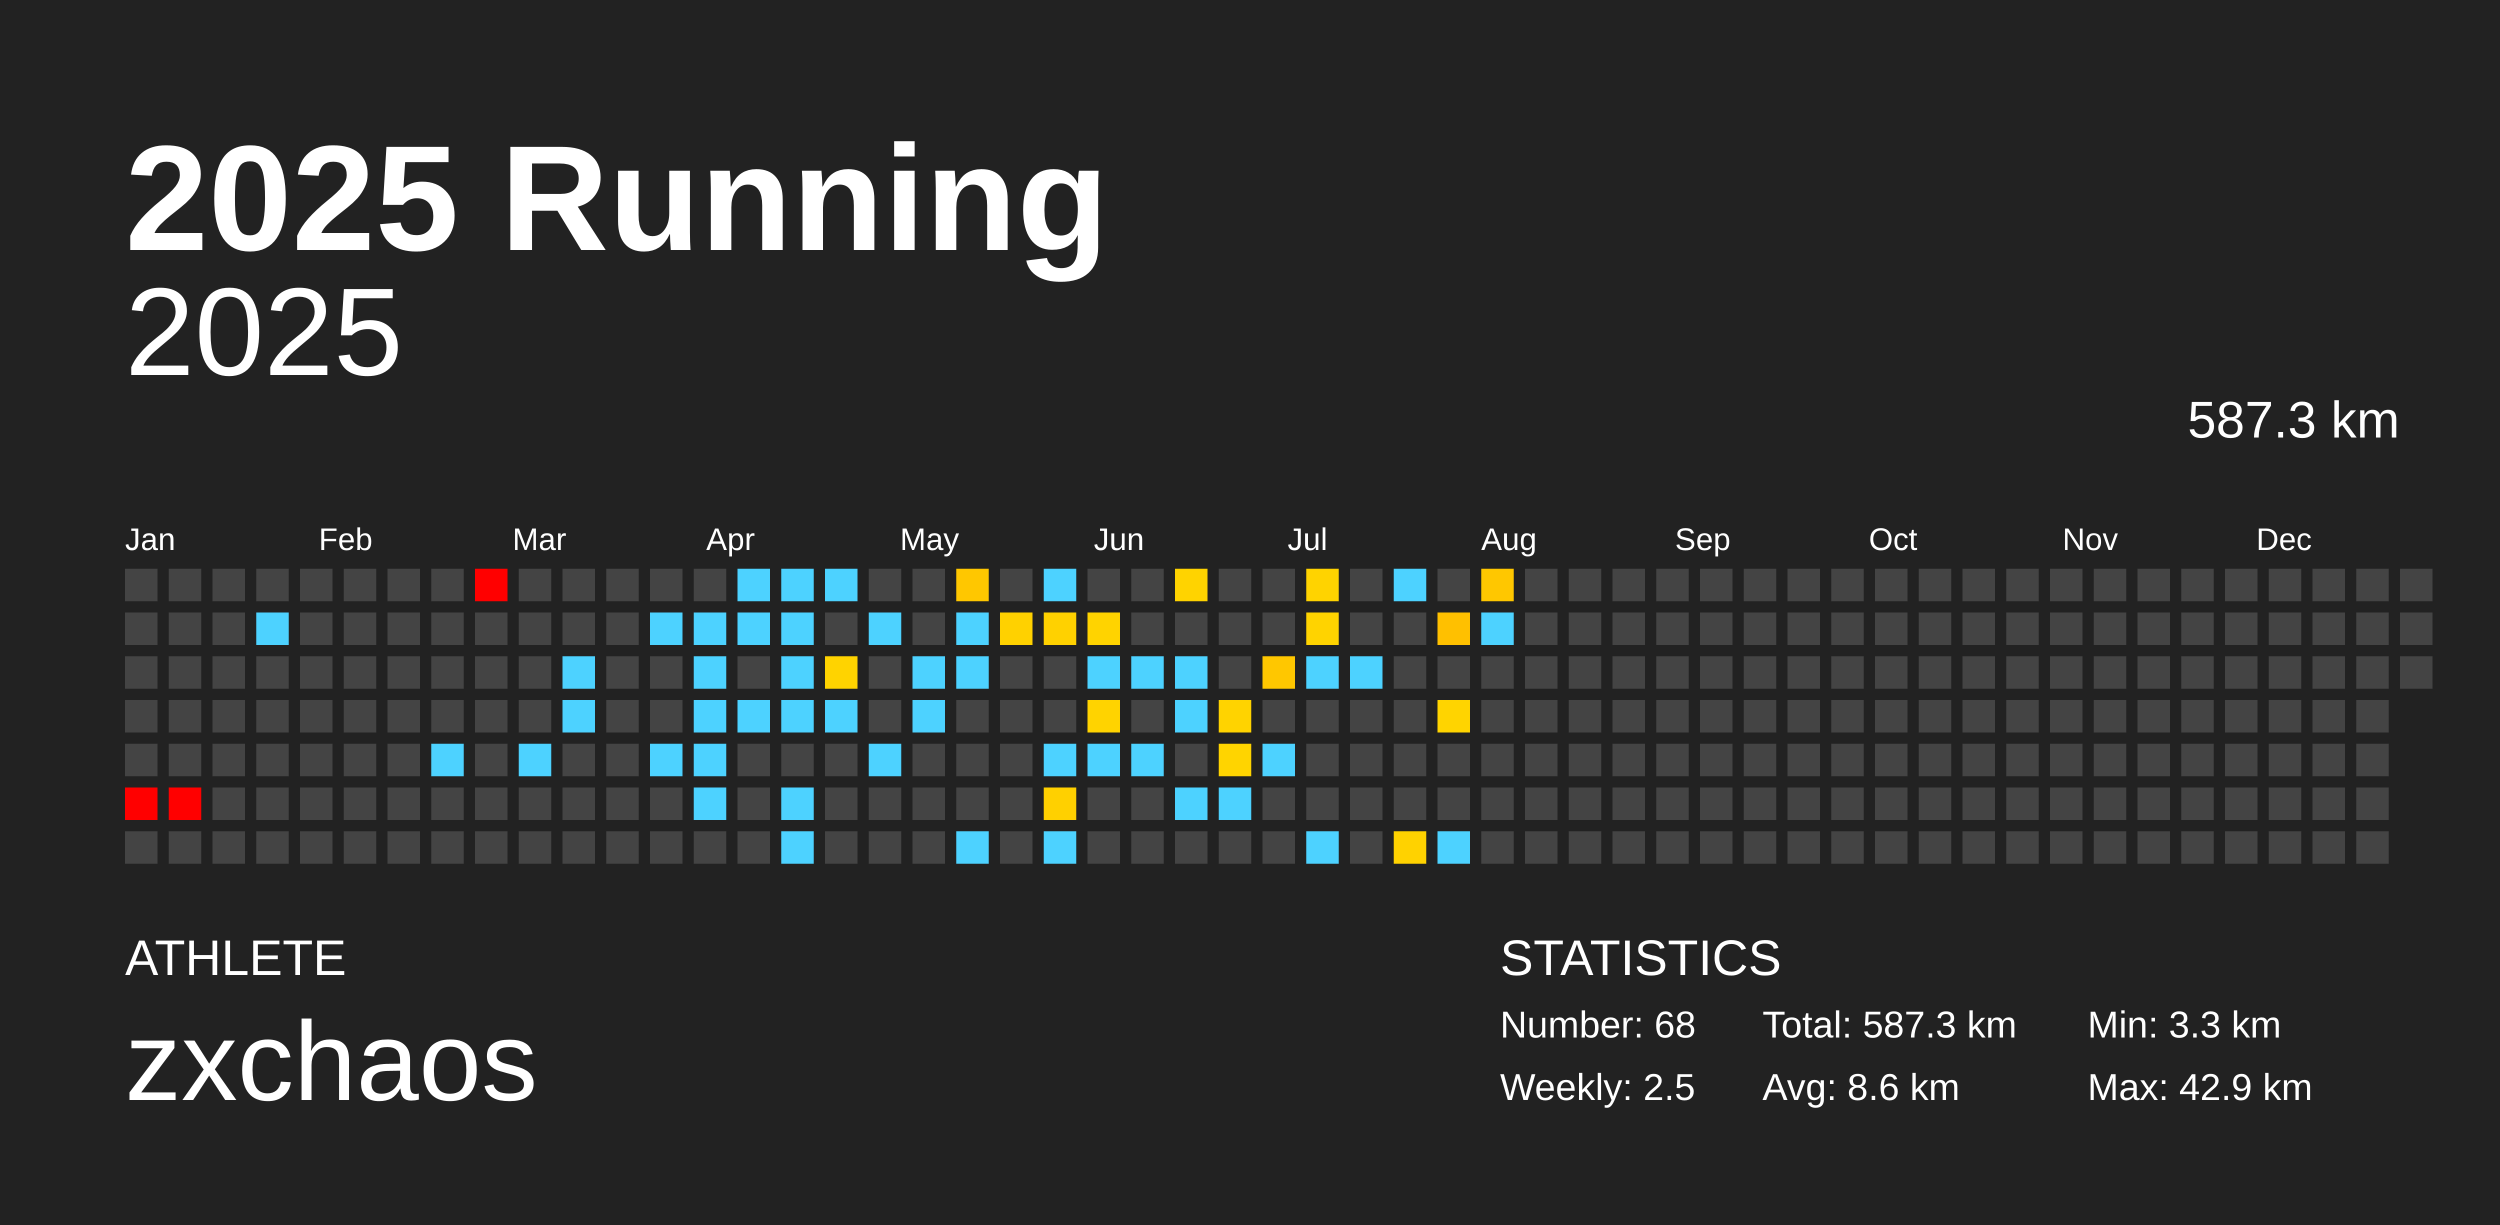
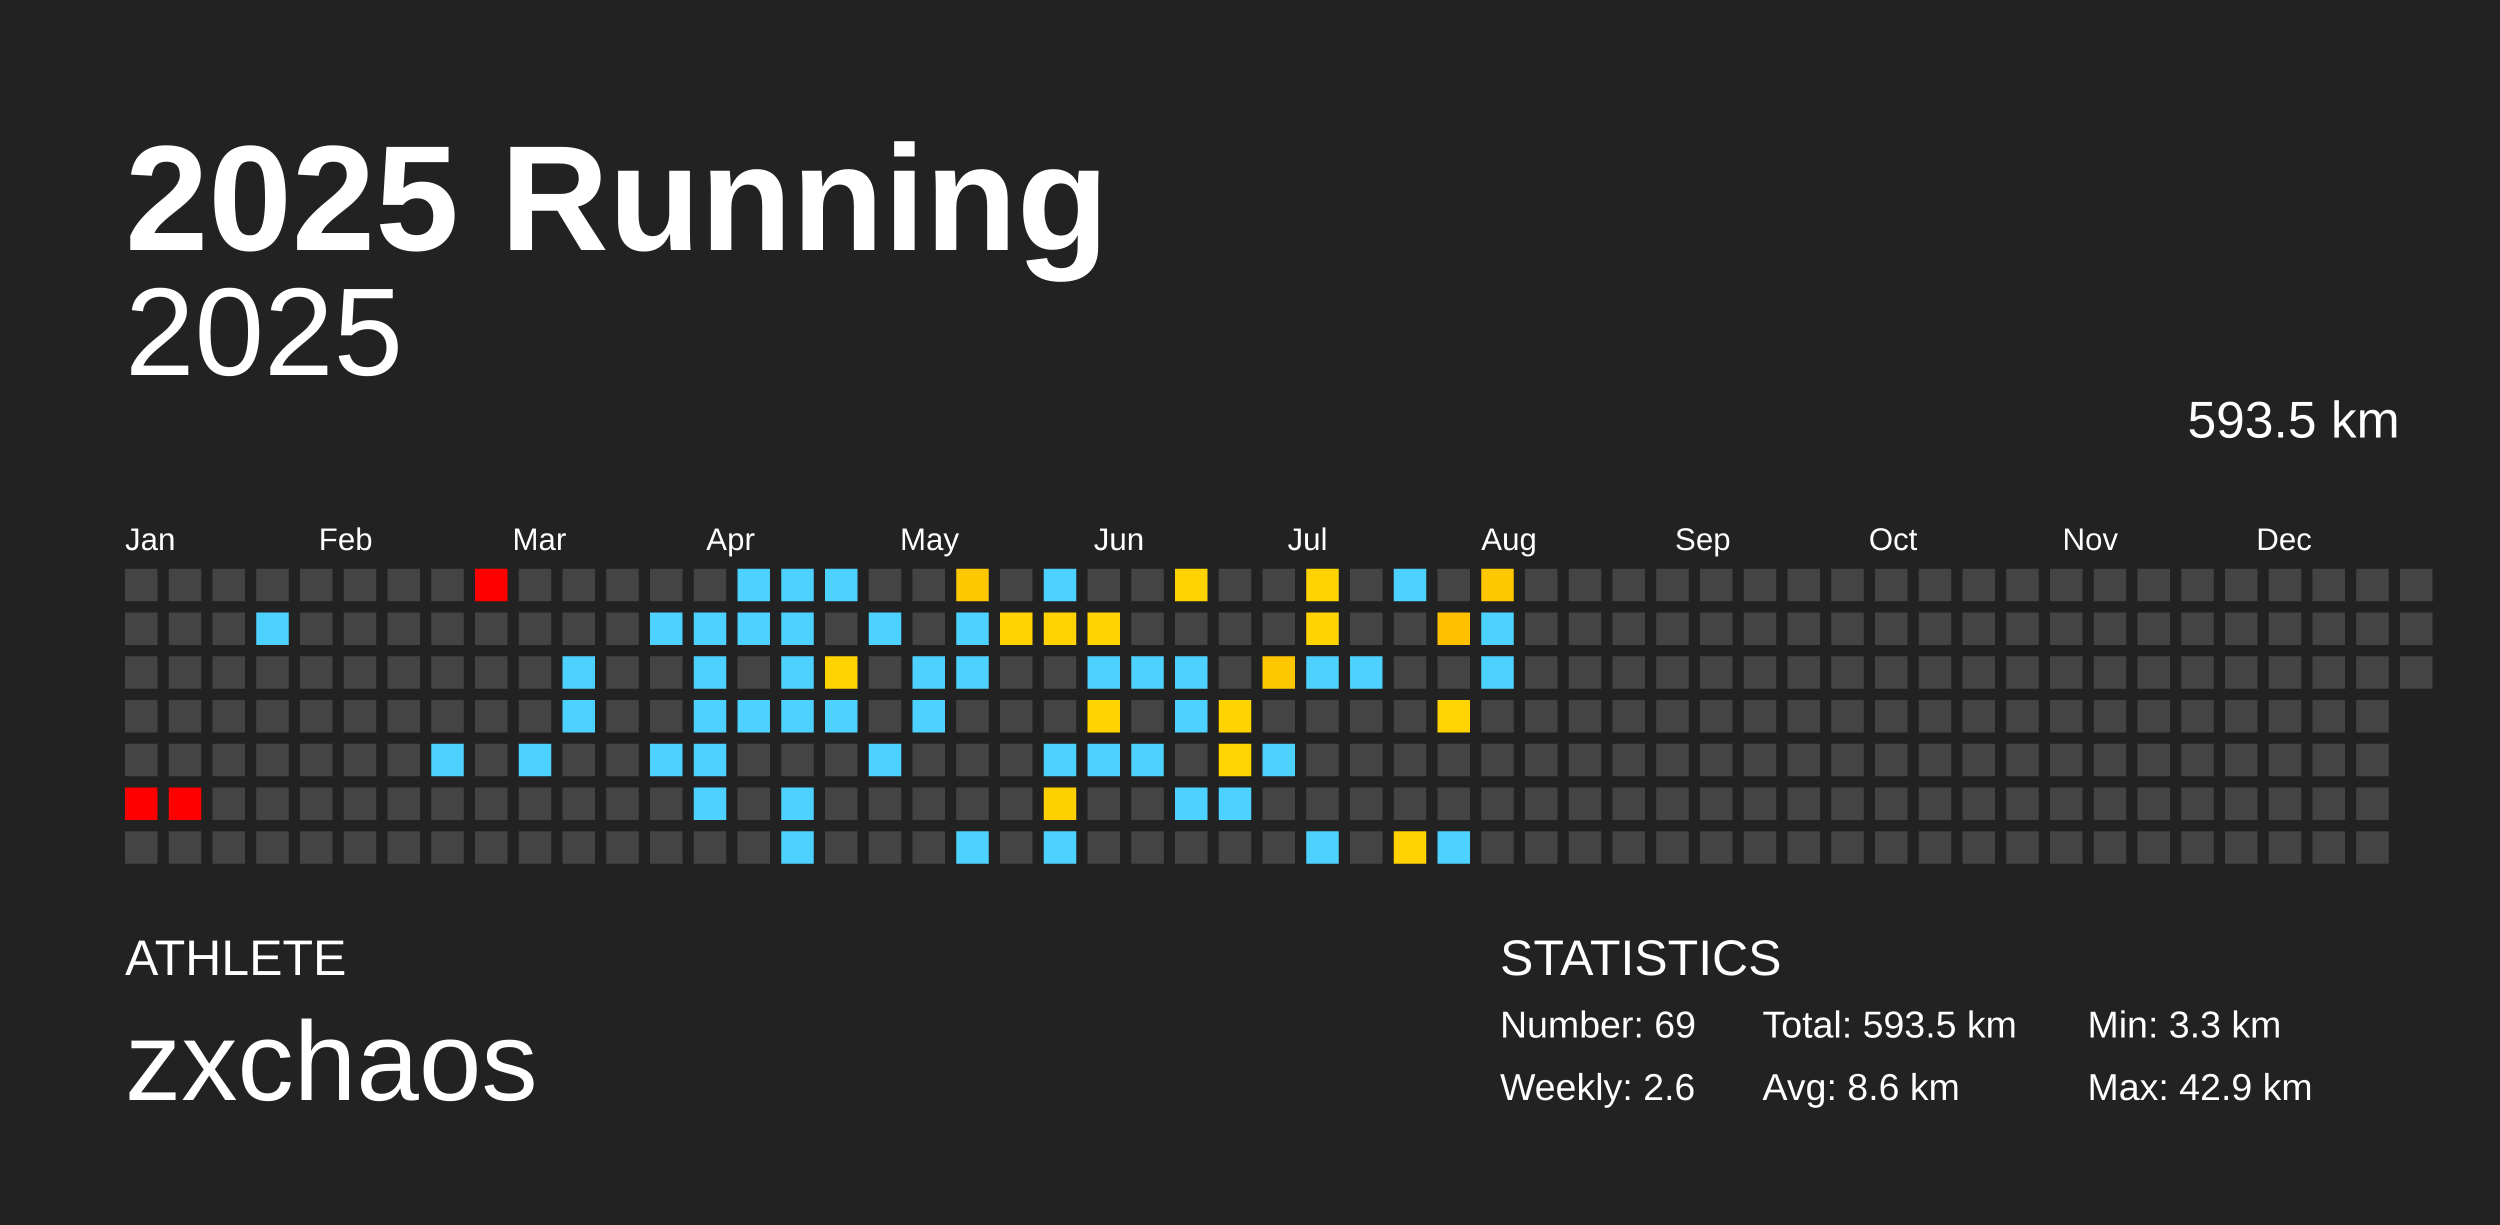
<svg xmlns="http://www.w3.org/2000/svg" baseProfile="full" height="98mm" version="1.1" viewBox="0,0,200,98" width="200mm">
  <defs />
  <rect fill="#222222" height="98" width="200" x="0" y="0" />
  <text fill="#FFFFFF" style="font-size:12px; font-family:Arial; font-weight:bold;" x="10" y="20">2025 Running</text>
  <text fill="#FFFFFF" style="font-size:4px; font-family:Arial" x="10" y="78">ATHLETE</text>
  <text fill="#FFFFFF" style="font-size:9px; font-family:Arial" x="10" y="88">zxchaos</text>
  <text fill="#FFFFFF" style="font-size:4px; font-family:Arial" x="120" y="78">STATISTICS</text>
-   <text fill="#FFFFFF" style="font-size:3px; font-family:Arial" x="120" y="83">Number: 68</text>
-   <text fill="#FFFFFF" style="font-size:3px; font-family:Arial" x="120" y="88">Weekly: 2.5</text>
-   <text fill="#FFFFFF" style="font-size:3px; font-family:Arial" x="141" y="83">Total: 587.3 km</text>
+   <text fill="#FFFFFF" style="font-size:3px; font-family:Arial" x="120" y="83">Number: 69</text>
+   <text fill="#FFFFFF" style="font-size:3px; font-family:Arial" x="120" y="88">Weekly: 2.6</text>
+   <text fill="#FFFFFF" style="font-size:3px; font-family:Arial" x="141" y="83">Total: 593.5 km</text>
  <text fill="#FFFFFF" style="font-size:3px; font-family:Arial" x="141" y="88">Avg: 8.6 km</text>
  <text fill="#FFFFFF" style="font-size:3px; font-family:Arial" x="167" y="83">Min: 3.3 km</text>
  <text fill="#FFFFFF" style="font-size:3px; font-family:Arial" x="167" y="88">Max: 42.9 km</text>
  <text alignment-baseline="hanging" fill="#FFFFFF" style="font-size:10.0px; font-family:Arial;" x="10" y="30">2025</text>
-   <text alignment-baseline="hanging" fill="#FFFFFF" style="font-size:4.125px; font-family:Arial;" x="175" y="35">587.3 km</text>
+   <text alignment-baseline="hanging" fill="#FFFFFF" style="font-size:4.125px; font-family:Arial;" x="175" y="35">593.5 km</text>
  <text fill="#FFFFFF" style="font-size:2.5px; font-family:Arial" x="10.0" y="44">Jan</text>
  <text fill="#FFFFFF" style="font-size:2.5px; font-family:Arial" x="25.5" y="44">Feb</text>
  <text fill="#FFFFFF" style="font-size:2.5px; font-family:Arial" x="41.0" y="44">Mar</text>
  <text fill="#FFFFFF" style="font-size:2.5px; font-family:Arial" x="56.5" y="44">Apr</text>
  <text fill="#FFFFFF" style="font-size:2.5px; font-family:Arial" x="72.0" y="44">May</text>
  <text fill="#FFFFFF" style="font-size:2.5px; font-family:Arial" x="87.5" y="44">Jun</text>
  <text fill="#FFFFFF" style="font-size:2.5px; font-family:Arial" x="103.0" y="44">Jul</text>
  <text fill="#FFFFFF" style="font-size:2.5px; font-family:Arial" x="118.5" y="44">Aug</text>
  <text fill="#FFFFFF" style="font-size:2.5px; font-family:Arial" x="134.0" y="44">Sep</text>
  <text fill="#FFFFFF" style="font-size:2.5px; font-family:Arial" x="149.5" y="44">Oct</text>
  <text fill="#FFFFFF" style="font-size:2.5px; font-family:Arial" x="165.0" y="44">Nov</text>
  <text fill="#FFFFFF" style="font-size:2.5px; font-family:Arial" x="180.5" y="44">Dec</text>
  <rect fill="#444444" height="2.6" width="2.6" x="10.0" y="45.5" />
  <rect fill="#444444" height="2.6" width="2.6" x="10.0" y="49.0" />
  <rect fill="#444444" height="2.6" width="2.6" x="10.0" y="52.5" />
  <rect fill="#444444" height="2.6" width="2.6" x="10.0" y="56.0" />
  <rect fill="#444444" height="2.6" width="2.6" x="10.0" y="59.5" />
  <rect fill="red" height="2.6" width="2.6" x="10.0" y="63.0" />
  <rect fill="#444444" height="2.6" width="2.6" x="10.0" y="66.5" />
  <rect fill="#444444" height="2.6" width="2.6" x="13.5" y="45.5" />
  <rect fill="#444444" height="2.6" width="2.6" x="13.5" y="49.0" />
  <rect fill="#444444" height="2.6" width="2.6" x="13.5" y="52.5" />
  <rect fill="#444444" height="2.6" width="2.6" x="13.5" y="56.0" />
  <rect fill="#444444" height="2.6" width="2.6" x="13.5" y="59.5" />
  <rect fill="red" height="2.6" width="2.6" x="13.5" y="63.0" />
  <rect fill="#444444" height="2.6" width="2.6" x="13.5" y="66.5" />
  <rect fill="#444444" height="2.6" width="2.6" x="17.0" y="45.5" />
  <rect fill="#444444" height="2.6" width="2.6" x="17.0" y="49.0" />
  <rect fill="#444444" height="2.6" width="2.6" x="17.0" y="52.5" />
  <rect fill="#444444" height="2.6" width="2.6" x="17.0" y="56.0" />
  <rect fill="#444444" height="2.6" width="2.6" x="17.0" y="59.5" />
  <rect fill="#444444" height="2.6" width="2.6" x="17.0" y="63.0" />
  <rect fill="#444444" height="2.6" width="2.6" x="17.0" y="66.5" />
  <rect fill="#444444" height="2.6" width="2.6" x="20.5" y="45.5" />
  <rect fill="#4dd2ff" height="2.6" width="2.6" x="20.5" y="49.0" />
  <rect fill="#444444" height="2.6" width="2.6" x="20.5" y="52.5" />
  <rect fill="#444444" height="2.6" width="2.6" x="20.5" y="56.0" />
  <rect fill="#444444" height="2.6" width="2.6" x="20.5" y="59.5" />
  <rect fill="#444444" height="2.6" width="2.6" x="20.5" y="63.0" />
  <rect fill="#444444" height="2.6" width="2.6" x="20.5" y="66.5" />
  <rect fill="#444444" height="2.6" width="2.6" x="24.0" y="45.5" />
  <rect fill="#444444" height="2.6" width="2.6" x="24.0" y="49.0" />
  <rect fill="#444444" height="2.6" width="2.6" x="24.0" y="52.5" />
  <rect fill="#444444" height="2.6" width="2.6" x="24.0" y="56.0" />
  <rect fill="#444444" height="2.6" width="2.6" x="24.0" y="59.5" />
  <rect fill="#444444" height="2.6" width="2.6" x="24.0" y="63.0" />
  <rect fill="#444444" height="2.6" width="2.6" x="24.0" y="66.5" />
  <rect fill="#444444" height="2.6" width="2.6" x="27.5" y="45.5" />
  <rect fill="#444444" height="2.6" width="2.6" x="27.5" y="49.0" />
  <rect fill="#444444" height="2.6" width="2.6" x="27.5" y="52.5" />
  <rect fill="#444444" height="2.6" width="2.6" x="27.5" y="56.0" />
  <rect fill="#444444" height="2.6" width="2.6" x="27.5" y="59.5" />
  <rect fill="#444444" height="2.6" width="2.6" x="27.5" y="63.0" />
  <rect fill="#444444" height="2.6" width="2.6" x="27.5" y="66.5" />
  <rect fill="#444444" height="2.6" width="2.6" x="31.0" y="45.5" />
  <rect fill="#444444" height="2.6" width="2.6" x="31.0" y="49.0" />
  <rect fill="#444444" height="2.6" width="2.6" x="31.0" y="52.5" />
  <rect fill="#444444" height="2.6" width="2.6" x="31.0" y="56.0" />
  <rect fill="#444444" height="2.6" width="2.6" x="31.0" y="59.5" />
  <rect fill="#444444" height="2.6" width="2.6" x="31.0" y="63.0" />
  <rect fill="#444444" height="2.6" width="2.6" x="31.0" y="66.5" />
  <rect fill="#444444" height="2.6" width="2.6" x="34.5" y="45.5" />
  <rect fill="#444444" height="2.6" width="2.6" x="34.5" y="49.0" />
  <rect fill="#444444" height="2.6" width="2.6" x="34.5" y="52.5" />
  <rect fill="#444444" height="2.6" width="2.6" x="34.5" y="56.0" />
  <rect fill="#4dd2ff" height="2.6" width="2.6" x="34.5" y="59.5" />
  <rect fill="#444444" height="2.6" width="2.6" x="34.5" y="63.0" />
  <rect fill="#444444" height="2.6" width="2.6" x="34.5" y="66.5" />
  <rect fill="red" height="2.6" width="2.6" x="38.0" y="45.5" />
  <rect fill="#444444" height="2.6" width="2.6" x="38.0" y="49.0" />
  <rect fill="#444444" height="2.6" width="2.6" x="38.0" y="52.5" />
  <rect fill="#444444" height="2.6" width="2.6" x="38.0" y="56.0" />
  <rect fill="#444444" height="2.6" width="2.6" x="38.0" y="59.5" />
  <rect fill="#444444" height="2.6" width="2.6" x="38.0" y="63.0" />
  <rect fill="#444444" height="2.6" width="2.6" x="38.0" y="66.5" />
  <rect fill="#444444" height="2.6" width="2.6" x="41.5" y="45.5" />
  <rect fill="#444444" height="2.6" width="2.6" x="41.5" y="49.0" />
  <rect fill="#444444" height="2.6" width="2.6" x="41.5" y="52.5" />
  <rect fill="#444444" height="2.6" width="2.6" x="41.5" y="56.0" />
  <rect fill="#4dd2ff" height="2.6" width="2.6" x="41.5" y="59.5" />
  <rect fill="#444444" height="2.6" width="2.6" x="41.5" y="63.0" />
  <rect fill="#444444" height="2.6" width="2.6" x="41.5" y="66.5" />
  <rect fill="#444444" height="2.6" width="2.6" x="45.0" y="45.5" />
  <rect fill="#444444" height="2.6" width="2.6" x="45.0" y="49.0" />
  <rect fill="#4dd2ff" height="2.6" width="2.6" x="45.0" y="52.5" />
  <rect fill="#4dd2ff" height="2.6" width="2.6" x="45.0" y="56.0" />
  <rect fill="#444444" height="2.6" width="2.6" x="45.0" y="59.5" />
  <rect fill="#444444" height="2.6" width="2.6" x="45.0" y="63.0" />
  <rect fill="#444444" height="2.6" width="2.6" x="45.0" y="66.5" />
  <rect fill="#444444" height="2.6" width="2.6" x="48.5" y="45.5" />
  <rect fill="#444444" height="2.6" width="2.6" x="48.5" y="49.0" />
  <rect fill="#444444" height="2.6" width="2.6" x="48.5" y="52.5" />
  <rect fill="#444444" height="2.6" width="2.6" x="48.5" y="56.0" />
  <rect fill="#444444" height="2.6" width="2.6" x="48.5" y="59.5" />
  <rect fill="#444444" height="2.6" width="2.6" x="48.5" y="63.0" />
  <rect fill="#444444" height="2.6" width="2.6" x="48.5" y="66.5" />
  <rect fill="#444444" height="2.6" width="2.6" x="52.0" y="45.5" />
  <rect fill="#4dd2ff" height="2.6" width="2.6" x="52.0" y="49.0" />
  <rect fill="#444444" height="2.6" width="2.6" x="52.0" y="52.5" />
  <rect fill="#444444" height="2.6" width="2.6" x="52.0" y="56.0" />
  <rect fill="#4dd2ff" height="2.6" width="2.6" x="52.0" y="59.5" />
  <rect fill="#444444" height="2.6" width="2.6" x="52.0" y="63.0" />
  <rect fill="#444444" height="2.6" width="2.6" x="52.0" y="66.5" />
  <rect fill="#444444" height="2.6" width="2.6" x="55.5" y="45.5" />
  <rect fill="#4dd2ff" height="2.6" width="2.6" x="55.5" y="49.0" />
  <rect fill="#4dd2ff" height="2.6" width="2.6" x="55.5" y="52.5" />
  <rect fill="#4dd2ff" height="2.6" width="2.6" x="55.5" y="56.0" />
  <rect fill="#4dd2ff" height="2.6" width="2.6" x="55.5" y="59.5" />
  <rect fill="#4dd2ff" height="2.6" width="2.6" x="55.5" y="63.0" />
  <rect fill="#444444" height="2.6" width="2.6" x="55.5" y="66.5" />
  <rect fill="#4dd2ff" height="2.6" width="2.6" x="59.0" y="45.5" />
  <rect fill="#4dd2ff" height="2.6" width="2.6" x="59.0" y="49.0" />
  <rect fill="#444444" height="2.6" width="2.6" x="59.0" y="52.5" />
  <rect fill="#4dd2ff" height="2.6" width="2.6" x="59.0" y="56.0" />
  <rect fill="#444444" height="2.6" width="2.6" x="59.0" y="59.5" />
  <rect fill="#444444" height="2.6" width="2.6" x="59.0" y="63.0" />
  <rect fill="#444444" height="2.6" width="2.6" x="59.0" y="66.5" />
  <rect fill="#4dd2ff" height="2.6" width="2.6" x="62.5" y="45.5" />
  <rect fill="#4dd2ff" height="2.6" width="2.6" x="62.5" y="49.0" />
  <rect fill="#4dd2ff" height="2.6" width="2.6" x="62.5" y="52.5" />
  <rect fill="#4dd2ff" height="2.6" width="2.6" x="62.5" y="56.0" />
  <rect fill="#444444" height="2.6" width="2.6" x="62.5" y="59.5" />
  <rect fill="#4dd2ff" height="2.6" width="2.6" x="62.5" y="63.0" />
  <rect fill="#4dd2ff" height="2.6" width="2.6" x="62.5" y="66.5" />
  <rect fill="#4dd2ff" height="2.6" width="2.6" x="66.0" y="45.5" />
  <rect fill="#444444" height="2.6" width="2.6" x="66.0" y="49.0" />
  <rect fill="#ffd300" height="2.6" width="2.6" x="66.0" y="52.5" />
  <rect fill="#4dd2ff" height="2.6" width="2.6" x="66.0" y="56.0" />
  <rect fill="#444444" height="2.6" width="2.6" x="66.0" y="59.5" />
  <rect fill="#444444" height="2.6" width="2.6" x="66.0" y="63.0" />
  <rect fill="#444444" height="2.6" width="2.6" x="66.0" y="66.5" />
  <rect fill="#444444" height="2.6" width="2.6" x="69.5" y="45.5" />
  <rect fill="#4dd2ff" height="2.6" width="2.6" x="69.5" y="49.0" />
  <rect fill="#444444" height="2.6" width="2.6" x="69.5" y="52.5" />
  <rect fill="#444444" height="2.6" width="2.6" x="69.5" y="56.0" />
  <rect fill="#4dd2ff" height="2.6" width="2.6" x="69.5" y="59.5" />
  <rect fill="#444444" height="2.6" width="2.6" x="69.5" y="63.0" />
  <rect fill="#444444" height="2.6" width="2.6" x="69.5" y="66.5" />
  <rect fill="#444444" height="2.6" width="2.6" x="73.0" y="45.5" />
  <rect fill="#444444" height="2.6" width="2.6" x="73.0" y="49.0" />
  <rect fill="#4dd2ff" height="2.6" width="2.6" x="73.0" y="52.5" />
  <rect fill="#4dd2ff" height="2.6" width="2.6" x="73.0" y="56.0" />
  <rect fill="#444444" height="2.6" width="2.6" x="73.0" y="59.5" />
  <rect fill="#444444" height="2.6" width="2.6" x="73.0" y="63.0" />
  <rect fill="#444444" height="2.6" width="2.6" x="73.0" y="66.5" />
  <rect fill="#ffc700" height="2.6" width="2.6" x="76.5" y="45.5" />
  <rect fill="#4dd2ff" height="2.6" width="2.6" x="76.5" y="49.0" />
  <rect fill="#4dd2ff" height="2.6" width="2.6" x="76.5" y="52.5" />
  <rect fill="#444444" height="2.6" width="2.6" x="76.5" y="56.0" />
  <rect fill="#444444" height="2.6" width="2.6" x="76.5" y="59.5" />
  <rect fill="#444444" height="2.6" width="2.6" x="76.5" y="63.0" />
  <rect fill="#4dd2ff" height="2.6" width="2.6" x="76.5" y="66.5" />
  <rect fill="#444444" height="2.6" width="2.6" x="80.0" y="45.5" />
  <rect fill="#ffd100" height="2.6" width="2.6" x="80.0" y="49.0" />
  <rect fill="#444444" height="2.6" width="2.6" x="80.0" y="52.5" />
  <rect fill="#444444" height="2.6" width="2.6" x="80.0" y="56.0" />
  <rect fill="#444444" height="2.6" width="2.6" x="80.0" y="59.5" />
  <rect fill="#444444" height="2.6" width="2.6" x="80.0" y="63.0" />
  <rect fill="#444444" height="2.6" width="2.6" x="80.0" y="66.5" />
  <rect fill="#4dd2ff" height="2.6" width="2.6" x="83.5" y="45.5" />
  <rect fill="#ffd100" height="2.6" width="2.6" x="83.5" y="49.0" />
  <rect fill="#444444" height="2.6" width="2.6" x="83.5" y="52.5" />
  <rect fill="#444444" height="2.6" width="2.6" x="83.5" y="56.0" />
  <rect fill="#4dd2ff" height="2.6" width="2.6" x="83.5" y="59.5" />
  <rect fill="#ffd000" height="2.6" width="2.6" x="83.5" y="63.0" />
  <rect fill="#4dd2ff" height="2.6" width="2.6" x="83.5" y="66.5" />
  <rect fill="#444444" height="2.6" width="2.6" x="87.0" y="45.5" />
  <rect fill="#ffd300" height="2.6" width="2.6" x="87.0" y="49.0" />
  <rect fill="#4dd2ff" height="2.6" width="2.6" x="87.0" y="52.5" />
  <rect fill="#ffd300" height="2.6" width="2.6" x="87.0" y="56.0" />
  <rect fill="#4dd2ff" height="2.6" width="2.6" x="87.0" y="59.5" />
  <rect fill="#444444" height="2.6" width="2.6" x="87.0" y="63.0" />
  <rect fill="#444444" height="2.6" width="2.6" x="87.0" y="66.5" />
  <rect fill="#444444" height="2.6" width="2.6" x="90.5" y="45.5" />
  <rect fill="#444444" height="2.6" width="2.6" x="90.5" y="49.0" />
  <rect fill="#4dd2ff" height="2.6" width="2.6" x="90.5" y="52.5" />
  <rect fill="#444444" height="2.6" width="2.6" x="90.5" y="56.0" />
  <rect fill="#4dd2ff" height="2.6" width="2.6" x="90.5" y="59.5" />
  <rect fill="#444444" height="2.6" width="2.6" x="90.5" y="63.0" />
  <rect fill="#444444" height="2.6" width="2.6" x="90.5" y="66.5" />
  <rect fill="#ffd300" height="2.6" width="2.6" x="94.0" y="45.5" />
  <rect fill="#444444" height="2.6" width="2.6" x="94.0" y="49.0" />
  <rect fill="#4dd2ff" height="2.6" width="2.6" x="94.0" y="52.5" />
  <rect fill="#4dd2ff" height="2.6" width="2.6" x="94.0" y="56.0" />
  <rect fill="#444444" height="2.6" width="2.6" x="94.0" y="59.5" />
  <rect fill="#4dd2ff" height="2.6" width="2.6" x="94.0" y="63.0" />
  <rect fill="#444444" height="2.6" width="2.6" x="94.0" y="66.5" />
  <rect fill="#444444" height="2.6" width="2.6" x="97.5" y="45.5" />
  <rect fill="#444444" height="2.6" width="2.6" x="97.5" y="49.0" />
  <rect fill="#444444" height="2.6" width="2.6" x="97.5" y="52.5" />
  <rect fill="#ffd300" height="2.6" width="2.6" x="97.5" y="56.0" />
  <rect fill="#ffd400" height="2.6" width="2.6" x="97.5" y="59.5" />
  <rect fill="#4dd2ff" height="2.6" width="2.6" x="97.5" y="63.0" />
  <rect fill="#444444" height="2.6" width="2.6" x="97.5" y="66.5" />
  <rect fill="#444444" height="2.6" width="2.6" x="101.0" y="45.5" />
  <rect fill="#444444" height="2.6" width="2.6" x="101.0" y="49.0" />
  <rect fill="#ffc700" height="2.6" width="2.6" x="101.0" y="52.5" />
  <rect fill="#444444" height="2.6" width="2.6" x="101.0" y="56.0" />
  <rect fill="#4dd2ff" height="2.6" width="2.6" x="101.0" y="59.5" />
  <rect fill="#444444" height="2.6" width="2.6" x="101.0" y="63.0" />
  <rect fill="#444444" height="2.6" width="2.6" x="101.0" y="66.5" />
  <rect fill="#ffd300" height="2.6" width="2.6" x="104.5" y="45.5" />
  <rect fill="#ffd300" height="2.6" width="2.6" x="104.5" y="49.0" />
  <rect fill="#4dd2ff" height="2.6" width="2.6" x="104.5" y="52.5" />
  <rect fill="#444444" height="2.6" width="2.6" x="104.5" y="56.0" />
  <rect fill="#444444" height="2.6" width="2.6" x="104.5" y="59.5" />
  <rect fill="#444444" height="2.6" width="2.6" x="104.5" y="63.0" />
  <rect fill="#4dd2ff" height="2.6" width="2.6" x="104.5" y="66.5" />
  <rect fill="#444444" height="2.6" width="2.6" x="108.0" y="45.5" />
  <rect fill="#444444" height="2.6" width="2.6" x="108.0" y="49.0" />
  <rect fill="#4dd2ff" height="2.6" width="2.6" x="108.0" y="52.5" />
  <rect fill="#444444" height="2.6" width="2.6" x="108.0" y="56.0" />
  <rect fill="#444444" height="2.6" width="2.6" x="108.0" y="59.5" />
  <rect fill="#444444" height="2.6" width="2.6" x="108.0" y="63.0" />
  <rect fill="#444444" height="2.6" width="2.6" x="108.0" y="66.5" />
  <rect fill="#4dd2ff" height="2.6" width="2.6" x="111.5" y="45.5" />
  <rect fill="#444444" height="2.6" width="2.6" x="111.5" y="49.0" />
  <rect fill="#444444" height="2.6" width="2.6" x="111.5" y="52.5" />
  <rect fill="#444444" height="2.6" width="2.6" x="111.5" y="56.0" />
  <rect fill="#444444" height="2.6" width="2.6" x="111.5" y="59.5" />
  <rect fill="#444444" height="2.6" width="2.6" x="111.5" y="63.0" />
  <rect fill="#ffd200" height="2.6" width="2.6" x="111.5" y="66.5" />
  <rect fill="#444444" height="2.6" width="2.6" x="115.0" y="45.5" />
  <rect fill="#ffc000" height="2.6" width="2.6" x="115.0" y="49.0" />
  <rect fill="#444444" height="2.6" width="2.6" x="115.0" y="52.5" />
  <rect fill="#ffd400" height="2.6" width="2.6" x="115.0" y="56.0" />
  <rect fill="#444444" height="2.6" width="2.6" x="115.0" y="59.5" />
  <rect fill="#444444" height="2.6" width="2.6" x="115.0" y="63.0" />
  <rect fill="#4dd2ff" height="2.6" width="2.6" x="115.0" y="66.5" />
  <rect fill="#ffc700" height="2.6" width="2.6" x="118.5" y="45.5" />
  <rect fill="#4dd2ff" height="2.6" width="2.6" x="118.5" y="49.0" />
-   <rect fill="#444444" height="2.6" width="2.6" x="118.5" y="52.5" />
+   <rect fill="#4dd2ff" height="2.6" width="2.6" x="118.5" y="52.5" />
  <rect fill="#444444" height="2.6" width="2.6" x="118.5" y="56.0" />
  <rect fill="#444444" height="2.6" width="2.6" x="118.5" y="59.5" />
  <rect fill="#444444" height="2.6" width="2.6" x="118.5" y="63.0" />
  <rect fill="#444444" height="2.6" width="2.6" x="118.5" y="66.5" />
  <rect fill="#444444" height="2.6" width="2.6" x="122.0" y="45.5" />
  <rect fill="#444444" height="2.6" width="2.6" x="122.0" y="49.0" />
  <rect fill="#444444" height="2.6" width="2.6" x="122.0" y="52.5" />
  <rect fill="#444444" height="2.6" width="2.6" x="122.0" y="56.0" />
  <rect fill="#444444" height="2.6" width="2.6" x="122.0" y="59.5" />
  <rect fill="#444444" height="2.6" width="2.6" x="122.0" y="63.0" />
  <rect fill="#444444" height="2.6" width="2.6" x="122.0" y="66.5" />
  <rect fill="#444444" height="2.6" width="2.6" x="125.5" y="45.5" />
  <rect fill="#444444" height="2.6" width="2.6" x="125.5" y="49.0" />
  <rect fill="#444444" height="2.6" width="2.6" x="125.5" y="52.5" />
  <rect fill="#444444" height="2.6" width="2.6" x="125.5" y="56.0" />
  <rect fill="#444444" height="2.6" width="2.6" x="125.5" y="59.5" />
  <rect fill="#444444" height="2.6" width="2.6" x="125.5" y="63.0" />
  <rect fill="#444444" height="2.6" width="2.6" x="125.5" y="66.5" />
  <rect fill="#444444" height="2.6" width="2.6" x="129.0" y="45.5" />
  <rect fill="#444444" height="2.6" width="2.6" x="129.0" y="49.0" />
  <rect fill="#444444" height="2.6" width="2.6" x="129.0" y="52.5" />
  <rect fill="#444444" height="2.6" width="2.6" x="129.0" y="56.0" />
  <rect fill="#444444" height="2.6" width="2.6" x="129.0" y="59.5" />
  <rect fill="#444444" height="2.6" width="2.6" x="129.0" y="63.0" />
  <rect fill="#444444" height="2.6" width="2.6" x="129.0" y="66.5" />
  <rect fill="#444444" height="2.6" width="2.6" x="132.5" y="45.5" />
  <rect fill="#444444" height="2.6" width="2.6" x="132.5" y="49.0" />
  <rect fill="#444444" height="2.6" width="2.6" x="132.5" y="52.5" />
  <rect fill="#444444" height="2.6" width="2.6" x="132.5" y="56.0" />
  <rect fill="#444444" height="2.6" width="2.6" x="132.5" y="59.5" />
  <rect fill="#444444" height="2.6" width="2.6" x="132.5" y="63.0" />
  <rect fill="#444444" height="2.6" width="2.6" x="132.5" y="66.5" />
  <rect fill="#444444" height="2.6" width="2.6" x="136.0" y="45.5" />
  <rect fill="#444444" height="2.6" width="2.6" x="136.0" y="49.0" />
  <rect fill="#444444" height="2.6" width="2.6" x="136.0" y="52.5" />
  <rect fill="#444444" height="2.6" width="2.6" x="136.0" y="56.0" />
  <rect fill="#444444" height="2.6" width="2.6" x="136.0" y="59.5" />
  <rect fill="#444444" height="2.6" width="2.6" x="136.0" y="63.0" />
  <rect fill="#444444" height="2.6" width="2.6" x="136.0" y="66.5" />
  <rect fill="#444444" height="2.6" width="2.6" x="139.5" y="45.5" />
  <rect fill="#444444" height="2.6" width="2.6" x="139.5" y="49.0" />
  <rect fill="#444444" height="2.6" width="2.6" x="139.5" y="52.5" />
  <rect fill="#444444" height="2.6" width="2.6" x="139.5" y="56.0" />
  <rect fill="#444444" height="2.6" width="2.6" x="139.5" y="59.5" />
  <rect fill="#444444" height="2.6" width="2.6" x="139.5" y="63.0" />
  <rect fill="#444444" height="2.6" width="2.6" x="139.5" y="66.5" />
  <rect fill="#444444" height="2.6" width="2.6" x="143.0" y="45.5" />
  <rect fill="#444444" height="2.6" width="2.6" x="143.0" y="49.0" />
  <rect fill="#444444" height="2.6" width="2.6" x="143.0" y="52.5" />
  <rect fill="#444444" height="2.6" width="2.6" x="143.0" y="56.0" />
  <rect fill="#444444" height="2.6" width="2.6" x="143.0" y="59.5" />
  <rect fill="#444444" height="2.6" width="2.6" x="143.0" y="63.0" />
  <rect fill="#444444" height="2.6" width="2.6" x="143.0" y="66.5" />
  <rect fill="#444444" height="2.6" width="2.6" x="146.5" y="45.5" />
  <rect fill="#444444" height="2.6" width="2.6" x="146.5" y="49.0" />
  <rect fill="#444444" height="2.6" width="2.6" x="146.5" y="52.5" />
  <rect fill="#444444" height="2.6" width="2.6" x="146.5" y="56.0" />
  <rect fill="#444444" height="2.6" width="2.6" x="146.5" y="59.5" />
  <rect fill="#444444" height="2.6" width="2.6" x="146.5" y="63.0" />
  <rect fill="#444444" height="2.6" width="2.6" x="146.5" y="66.5" />
  <rect fill="#444444" height="2.6" width="2.6" x="150.0" y="45.5" />
  <rect fill="#444444" height="2.6" width="2.6" x="150.0" y="49.0" />
  <rect fill="#444444" height="2.6" width="2.6" x="150.0" y="52.5" />
  <rect fill="#444444" height="2.6" width="2.6" x="150.0" y="56.0" />
  <rect fill="#444444" height="2.6" width="2.6" x="150.0" y="59.5" />
  <rect fill="#444444" height="2.6" width="2.6" x="150.0" y="63.0" />
  <rect fill="#444444" height="2.6" width="2.6" x="150.0" y="66.5" />
  <rect fill="#444444" height="2.6" width="2.6" x="153.5" y="45.5" />
  <rect fill="#444444" height="2.6" width="2.6" x="153.5" y="49.0" />
  <rect fill="#444444" height="2.6" width="2.6" x="153.5" y="52.5" />
  <rect fill="#444444" height="2.6" width="2.6" x="153.5" y="56.0" />
  <rect fill="#444444" height="2.6" width="2.6" x="153.5" y="59.5" />
  <rect fill="#444444" height="2.6" width="2.6" x="153.5" y="63.0" />
  <rect fill="#444444" height="2.6" width="2.6" x="153.5" y="66.5" />
  <rect fill="#444444" height="2.6" width="2.6" x="157.0" y="45.5" />
  <rect fill="#444444" height="2.6" width="2.6" x="157.0" y="49.0" />
  <rect fill="#444444" height="2.6" width="2.6" x="157.0" y="52.5" />
  <rect fill="#444444" height="2.6" width="2.6" x="157.0" y="56.0" />
  <rect fill="#444444" height="2.6" width="2.6" x="157.0" y="59.5" />
  <rect fill="#444444" height="2.6" width="2.6" x="157.0" y="63.0" />
  <rect fill="#444444" height="2.6" width="2.6" x="157.0" y="66.5" />
  <rect fill="#444444" height="2.6" width="2.6" x="160.5" y="45.5" />
  <rect fill="#444444" height="2.6" width="2.6" x="160.5" y="49.0" />
  <rect fill="#444444" height="2.6" width="2.6" x="160.5" y="52.5" />
  <rect fill="#444444" height="2.6" width="2.6" x="160.5" y="56.0" />
  <rect fill="#444444" height="2.6" width="2.6" x="160.5" y="59.5" />
  <rect fill="#444444" height="2.6" width="2.6" x="160.5" y="63.0" />
  <rect fill="#444444" height="2.6" width="2.6" x="160.5" y="66.5" />
  <rect fill="#444444" height="2.6" width="2.6" x="164.0" y="45.5" />
  <rect fill="#444444" height="2.6" width="2.6" x="164.0" y="49.0" />
  <rect fill="#444444" height="2.6" width="2.6" x="164.0" y="52.5" />
  <rect fill="#444444" height="2.6" width="2.6" x="164.0" y="56.0" />
  <rect fill="#444444" height="2.6" width="2.6" x="164.0" y="59.5" />
  <rect fill="#444444" height="2.6" width="2.6" x="164.0" y="63.0" />
  <rect fill="#444444" height="2.6" width="2.6" x="164.0" y="66.5" />
  <rect fill="#444444" height="2.6" width="2.6" x="167.5" y="45.5" />
  <rect fill="#444444" height="2.6" width="2.6" x="167.5" y="49.0" />
  <rect fill="#444444" height="2.6" width="2.6" x="167.5" y="52.5" />
  <rect fill="#444444" height="2.6" width="2.6" x="167.5" y="56.0" />
  <rect fill="#444444" height="2.6" width="2.6" x="167.5" y="59.5" />
  <rect fill="#444444" height="2.6" width="2.6" x="167.5" y="63.0" />
  <rect fill="#444444" height="2.6" width="2.6" x="167.5" y="66.5" />
  <rect fill="#444444" height="2.6" width="2.6" x="171.0" y="45.5" />
  <rect fill="#444444" height="2.6" width="2.6" x="171.0" y="49.0" />
  <rect fill="#444444" height="2.6" width="2.6" x="171.0" y="52.5" />
  <rect fill="#444444" height="2.6" width="2.6" x="171.0" y="56.0" />
  <rect fill="#444444" height="2.6" width="2.6" x="171.0" y="59.5" />
  <rect fill="#444444" height="2.6" width="2.6" x="171.0" y="63.0" />
  <rect fill="#444444" height="2.6" width="2.6" x="171.0" y="66.5" />
  <rect fill="#444444" height="2.6" width="2.6" x="174.5" y="45.5" />
  <rect fill="#444444" height="2.6" width="2.6" x="174.5" y="49.0" />
  <rect fill="#444444" height="2.6" width="2.6" x="174.5" y="52.5" />
  <rect fill="#444444" height="2.6" width="2.6" x="174.5" y="56.0" />
  <rect fill="#444444" height="2.6" width="2.6" x="174.5" y="59.5" />
  <rect fill="#444444" height="2.6" width="2.6" x="174.5" y="63.0" />
  <rect fill="#444444" height="2.6" width="2.6" x="174.5" y="66.5" />
  <rect fill="#444444" height="2.6" width="2.6" x="178.0" y="45.5" />
  <rect fill="#444444" height="2.6" width="2.6" x="178.0" y="49.0" />
  <rect fill="#444444" height="2.6" width="2.6" x="178.0" y="52.5" />
  <rect fill="#444444" height="2.6" width="2.6" x="178.0" y="56.0" />
  <rect fill="#444444" height="2.6" width="2.6" x="178.0" y="59.5" />
  <rect fill="#444444" height="2.6" width="2.6" x="178.0" y="63.0" />
  <rect fill="#444444" height="2.6" width="2.6" x="178.0" y="66.5" />
  <rect fill="#444444" height="2.6" width="2.6" x="181.5" y="45.5" />
  <rect fill="#444444" height="2.6" width="2.6" x="181.5" y="49.0" />
  <rect fill="#444444" height="2.6" width="2.6" x="181.5" y="52.5" />
  <rect fill="#444444" height="2.6" width="2.6" x="181.5" y="56.0" />
  <rect fill="#444444" height="2.6" width="2.6" x="181.5" y="59.5" />
  <rect fill="#444444" height="2.6" width="2.6" x="181.5" y="63.0" />
  <rect fill="#444444" height="2.6" width="2.6" x="181.5" y="66.5" />
  <rect fill="#444444" height="2.6" width="2.6" x="185.0" y="45.5" />
  <rect fill="#444444" height="2.6" width="2.6" x="185.0" y="49.0" />
  <rect fill="#444444" height="2.6" width="2.6" x="185.0" y="52.5" />
  <rect fill="#444444" height="2.6" width="2.6" x="185.0" y="56.0" />
  <rect fill="#444444" height="2.6" width="2.6" x="185.0" y="59.5" />
  <rect fill="#444444" height="2.6" width="2.6" x="185.0" y="63.0" />
  <rect fill="#444444" height="2.6" width="2.6" x="185.0" y="66.5" />
  <rect fill="#444444" height="2.6" width="2.6" x="188.5" y="45.5" />
  <rect fill="#444444" height="2.6" width="2.6" x="188.5" y="49.0" />
  <rect fill="#444444" height="2.6" width="2.6" x="188.5" y="52.5" />
  <rect fill="#444444" height="2.6" width="2.6" x="188.5" y="56.0" />
  <rect fill="#444444" height="2.6" width="2.6" x="188.5" y="59.5" />
  <rect fill="#444444" height="2.6" width="2.6" x="188.5" y="63.0" />
  <rect fill="#444444" height="2.6" width="2.6" x="188.5" y="66.5" />
  <rect fill="#444444" height="2.6" width="2.6" x="192.0" y="45.5" />
  <rect fill="#444444" height="2.6" width="2.6" x="192.0" y="49.0" />
  <rect fill="#444444" height="2.6" width="2.6" x="192.0" y="52.5" />
</svg>
